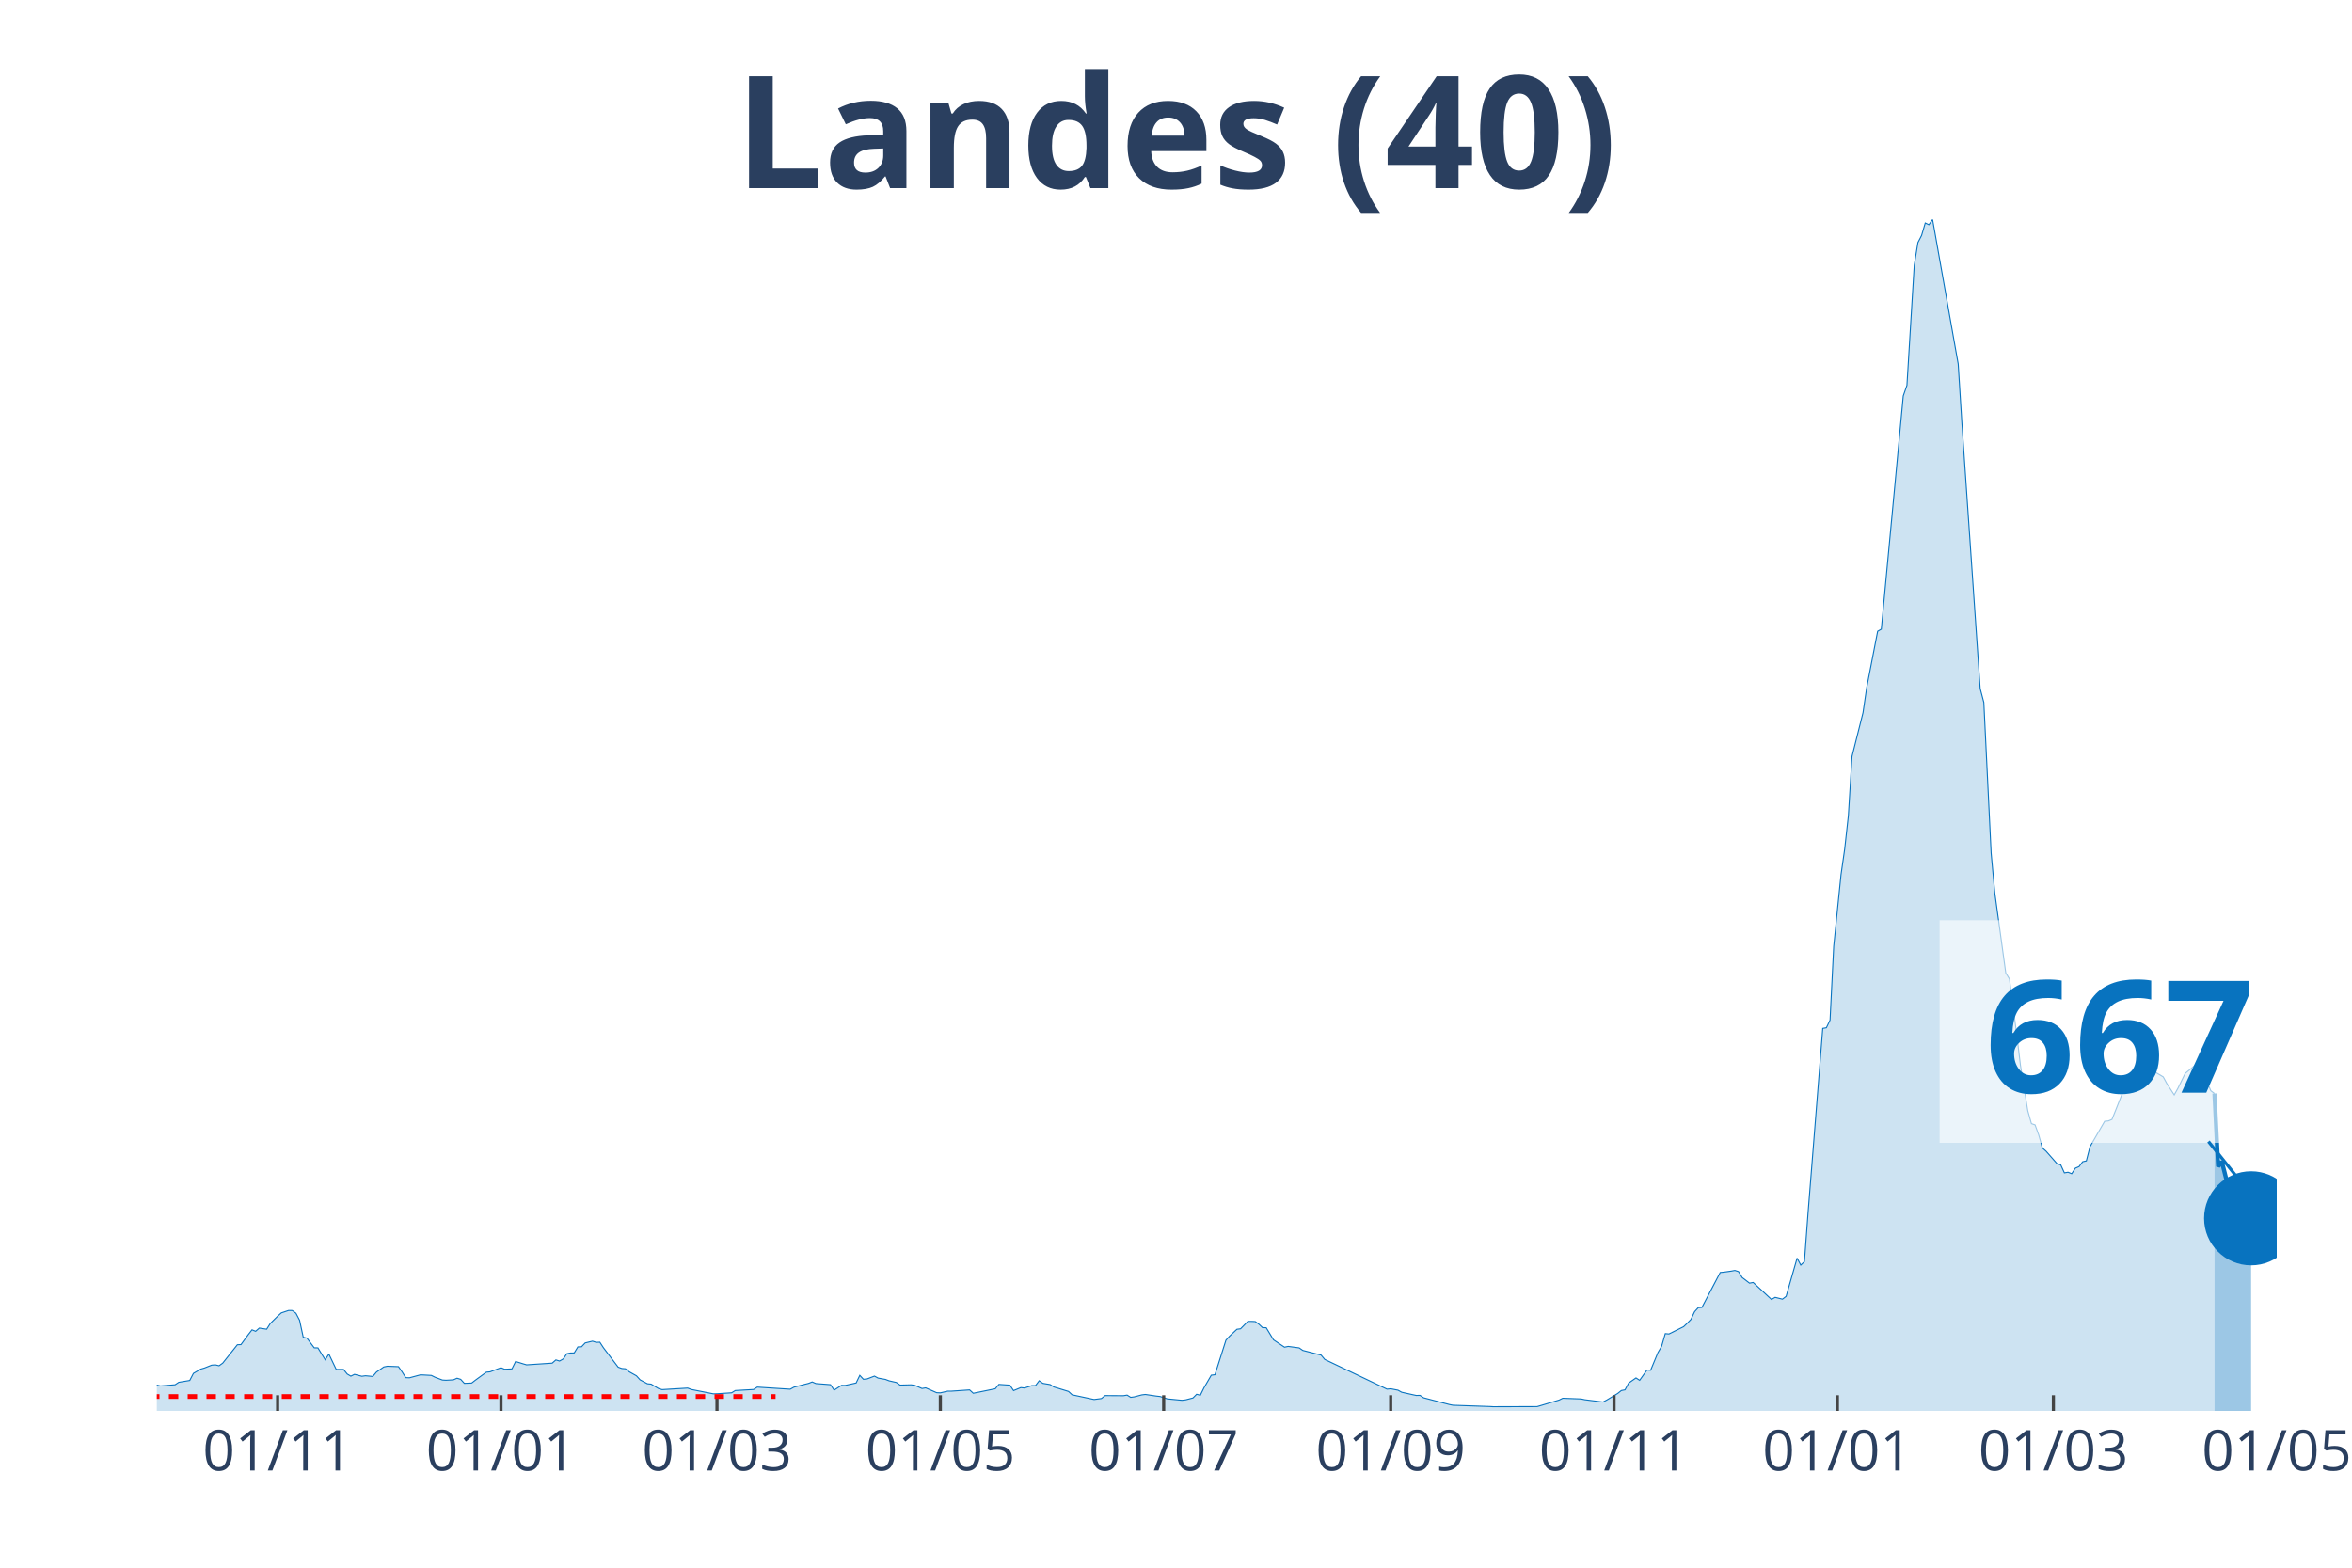
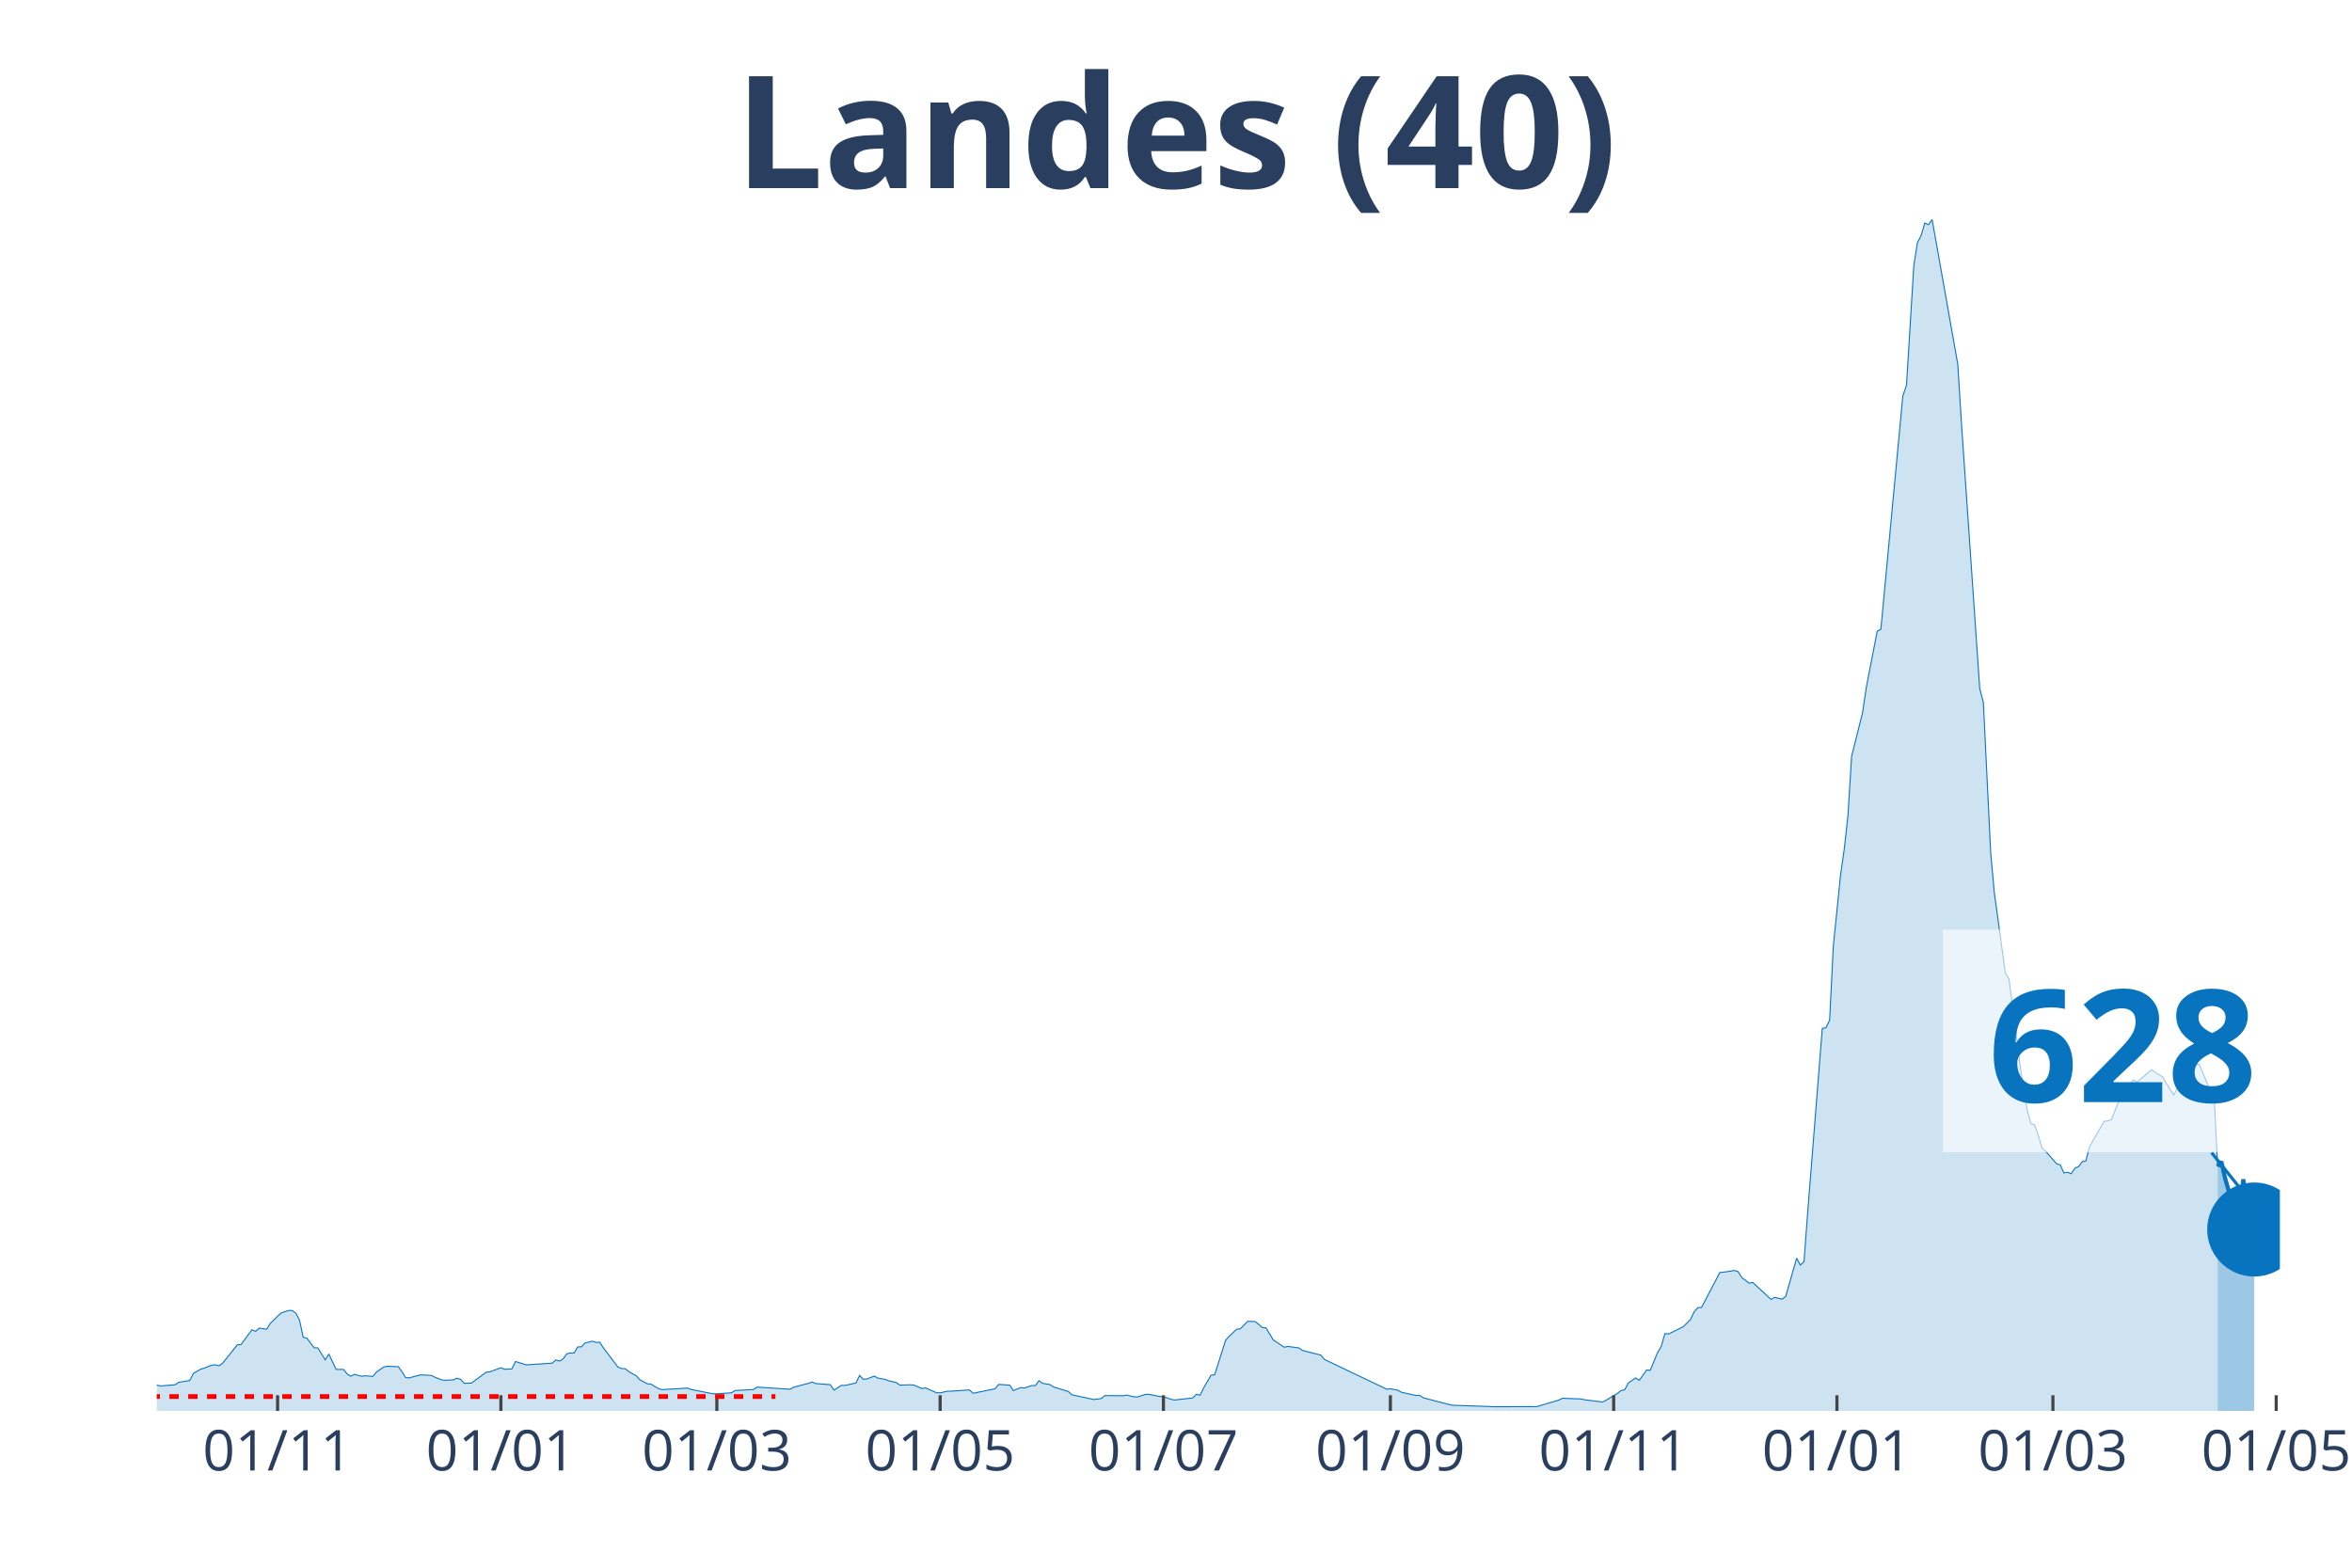
<svg xmlns="http://www.w3.org/2000/svg" class="main-svg" width="1125" height="750" style="" viewBox="0 0 750 500">
  <rect x="0" y="0" width="750" height="500" style="fill: rgb(0, 0, 0); fill-opacity: 0;" />
-   <defs id="defs-193909">
+   <defs id="defs-b5be8f">
    <g class="clips">
-       <clipPath id="clip193909xyplot" class="plotclip">
-         <rect width="676" height="380" />
+       <clipPath id="clipb5be8fxyplot" class="plotclip">
+         <rect width="677" height="380" />
      </clipPath>
-       <clipPath class="axesclip" id="clip193909x">
-         <rect x="50" y="0" width="676" height="500" />
+       <clipPath class="axesclip" id="clipb5be8fx">
+         <rect x="50" y="0" width="677" height="500" />
      </clipPath>
-       <clipPath class="axesclip" id="clip193909y">
+       <clipPath class="axesclip" id="clipb5be8fy">
        <rect x="0" y="70" width="750" height="380" />
      </clipPath>
-       <clipPath class="axesclip" id="clip193909xy">
-         <rect x="50" y="70" width="676" height="380" />
+       <clipPath class="axesclip" id="clipb5be8fxy">
+         <rect x="50" y="70" width="677" height="380" />
      </clipPath>
    </g>
    <g class="gradients" />
  </defs>
  <g class="bglayer">
-     <rect class="bg" x="50" y="70" width="676" height="380" style="fill: rgb(0, 0, 0); fill-opacity: 0; stroke-width: 0;" />
+     <rect class="bg" x="50" y="70" width="677" height="380" style="fill: rgb(0, 0, 0); fill-opacity: 0; stroke-width: 0;" />
  </g>
  <g class="layer-below">
    <g class="imagelayer" />
    <g class="shapelayer" />
  </g>
  <g class="cartesianlayer">
    <g class="subplot xy">
      <g class="layer-subplot">
        <g class="shapelayer" />
        <g class="imagelayer" />
      </g>
      <g class="gridlayer">
        <g class="x">
-           <path class="xgrid crisp" transform="translate(88.53,0)" d="M0,70v380" style="stroke: rgb(255, 255, 255); stroke-opacity: 1; stroke-width: 1px;" />
-           <path class="xgrid crisp" transform="translate(159.75,0)" d="M0,70v380" style="stroke: rgb(255, 255, 255); stroke-opacity: 1; stroke-width: 1px;" />
-           <path class="xgrid crisp" transform="translate(228.63,0)" d="M0,70v380" style="stroke: rgb(255, 255, 255); stroke-opacity: 1; stroke-width: 1px;" />
-           <path class="xgrid crisp" transform="translate(299.85,0)" d="M0,70v380" style="stroke: rgb(255, 255, 255); stroke-opacity: 1; stroke-width: 1px;" />
-           <path class="xgrid crisp" transform="translate(371.07,0)" d="M0,70v380" style="stroke: rgb(255, 255, 255); stroke-opacity: 1; stroke-width: 1px;" />
-           <path class="xgrid crisp" transform="translate(443.46,0)" d="M0,70v380" style="stroke: rgb(255, 255, 255); stroke-opacity: 1; stroke-width: 1px;" />
-           <path class="xgrid crisp" transform="translate(514.68,0)" d="M0,70v380" style="stroke: rgb(255, 255, 255); stroke-opacity: 1; stroke-width: 1px;" />
-           <path class="xgrid crisp" transform="translate(585.9,0)" d="M0,70v380" style="stroke: rgb(255, 255, 255); stroke-opacity: 1; stroke-width: 1px;" />
-           <path class="xgrid crisp" transform="translate(654.78,0)" d="M0,70v380" style="stroke: rgb(255, 255, 255); stroke-opacity: 1; stroke-width: 1px;" />
+           <path class="xgrid crisp" transform="translate(88.52,0)" d="M0,70v380" style="stroke: rgb(255, 255, 255); stroke-opacity: 1; stroke-width: 1px;" />
+           <path class="xgrid crisp" transform="translate(159.72,0)" d="M0,70v380" style="stroke: rgb(255, 255, 255); stroke-opacity: 1; stroke-width: 1px;" />
+           <path class="xgrid crisp" transform="translate(228.59,0)" d="M0,70v380" style="stroke: rgb(255, 255, 255); stroke-opacity: 1; stroke-width: 1px;" />
+           <path class="xgrid crisp" transform="translate(299.79,0)" d="M0,70v380" style="stroke: rgb(255, 255, 255); stroke-opacity: 1; stroke-width: 1px;" />
+           <path class="xgrid crisp" transform="translate(370.99,0)" d="M0,70v380" style="stroke: rgb(255, 255, 255); stroke-opacity: 1; stroke-width: 1px;" />
+           <path class="xgrid crisp" transform="translate(443.36,0)" d="M0,70v380" style="stroke: rgb(255, 255, 255); stroke-opacity: 1; stroke-width: 1px;" />
+           <path class="xgrid crisp" transform="translate(514.56,0)" d="M0,70v380" style="stroke: rgb(255, 255, 255); stroke-opacity: 1; stroke-width: 1px;" />
+           <path class="xgrid crisp" transform="translate(585.76,0)" d="M0,70v380" style="stroke: rgb(255, 255, 255); stroke-opacity: 1; stroke-width: 1px;" />
+           <path class="xgrid crisp" transform="translate(654.63,0)" d="M0,70v380" style="stroke: rgb(255, 255, 255); stroke-opacity: 1; stroke-width: 1px;" />
+           <path class="xgrid crisp" transform="translate(725.83,0)" d="M0,70v380" style="stroke: rgb(255, 255, 255); stroke-opacity: 1; stroke-width: 1px;" />
        </g>
        <g class="y" />
      </g>
      <g class="zerolinelayer" />
      <path class="xlines-below" />
      <path class="ylines-below" />
      <g class="overlines-below" />
      <g class="xaxislayer-below" />
      <g class="yaxislayer-below" />
      <g class="overaxes-below" />
-       <g class="plot" transform="translate(50, 70)" clip-path="url('#clip193909xyplot')">
+       <g class="plot" transform="translate(50, 70)" clip-path="url('#clipb5be8fxyplot')">
        <g class="scatterlayer mlayer">
-           <g class="trace scatter tracecc7f4c" style="stroke-miterlimit: 2;">
+           <g class="trace scatter traceed301f" style="stroke-miterlimit: 2;">
            <g class="fills">
              <g>
-                 <path class="js-fill" d="M656.15,380L-158.78,380L-158.78,379.78L-46.7,378.79L-45.53,378.62L-29.19,375.87L-28.02,375.47L-24.52,373.75L-23.35,373.84L-19.85,373.1L-18.68,372.88L-15.18,372.05L-14.01,371.96L-11.68,371.43L-10.51,372.23L-4.67,372.68L-3.5,372.88L0,371.76L1.17,372.03L5.84,371.65L7.01,370.87L10.51,370.29L11.68,368.03L14.01,366.67L15.18,366.33L17.51,365.4L18.68,365.31L19.85,365.6L21.02,364.77L25.69,358.9L26.85,358.85L29.19,355.64L30.36,354.14L31.52,354.61L32.69,353.58L35.03,353.94L36.19,352.11L38.53,349.79L39.7,348.74L42.03,347.96L43.2,347.98L44.37,348.85L45.53,351.08L46.7,356.51L47.87,356.78L50.2,359.88L51.37,359.9L53.71,363.7L54.87,361.87L57.21,366.76L58.38,366.76L59.54,366.76L60.71,368.23L61.88,368.92L63.05,368.34L65.38,368.95L66.55,368.79L68.88,369.01L70.05,367.61L72.39,365.98L73.55,365.75L77.06,365.89L78.22,367.54L79.39,369.39L80.56,369.44L84.06,368.5L85.23,368.55L87.56,368.68L88.73,369.26L91.07,370.15L92.23,370.22L94.57,370.09L95.74,369.57L96.91,369.93L98.07,371.2L100.41,371.11L101.58,370.2L105.08,367.65L106.25,367.54L109.75,366.22L110.92,366.71L113.25,366.6L114.42,364.24L116.75,364.97L117.92,365.31L126.09,364.77L127.26,363.74L128.43,364.1L129.6,363.43L130.76,361.76L131.93,361.53L133.1,361.51L134.27,359.59L135.43,359.55L136.6,358.32L138.94,357.76L140.1,358.14L141.27,358.09L142.44,359.88L147.11,366.04L148.28,366.47L149.44,366.56L150.61,367.5L152.95,368.81L154.11,370.09L156.45,371.34L157.62,371.45L159.95,372.85L161.12,373.21L169.29,372.72L170.46,373.17L177.46,374.55L178.63,374.53L183.3,374.22L184.47,373.5L190.31,373.17L191.47,372.41L201.98,373.08L203.15,372.43L206.65,371.51L207.82,371.22L208.99,370.76L210.16,371.27L214.83,371.63L215.99,373.37L218.33,371.85L219.5,371.87L223,371.09L224.17,368.66L225.33,369.91L226.5,369.8L228.84,368.9L230,369.53L232.34,369.95L233.51,370.4L235.84,370.93L237.01,371.76L240.51,371.67L241.68,371.83L244.01,372.85L245.18,372.65L248.68,374.19L249.85,374.24L252.19,373.7L253.35,373.7L259.19,373.3L260.36,374.37L267.36,372.94L268.53,371.54L272.03,371.78L273.2,373.52L275.54,372.56L276.7,372.7L279.04,371.92L280.21,371.92L281.37,370.38L282.54,371.2L284.88,371.6L286.04,372.36L290.72,373.79L291.88,374.86L298.89,376.36L300.06,376.2L301.22,376.05L302.39,375.11L308.23,375.15L309.4,374.95L310.56,375.67L311.73,375.51L314.07,374.89L315.23,374.75L318.74,375.27L319.9,375.4L322.24,376.16L323.41,376.27L326.91,376.61L328.08,376.47L330.41,375.87L331.58,374.69L332.75,375L333.91,372.65L336.25,368.61L337.42,368.46L340.92,357.45L342.09,356.15L344.42,353.96L345.59,353.81L347.92,351.44L349.09,351.44L350.26,351.49L351.43,352.33L352.59,353.43L353.76,353.47L356.1,357.34L357.26,358.12L359.6,359.68L360.77,359.43L364.27,359.9L365.44,360.71L371.27,362.2L372.44,363.59L392.29,373.06L393.46,372.94L395.79,373.39L396.96,374.04L400.46,374.82L401.63,375.07L402.8,375.04L403.97,375.82L412.14,377.95L413.31,378.19L424.98,378.59L426.15,378.66L440.16,378.62L441.33,378.28L447.16,376.54L448.33,375.96L454.17,376.18L455.34,376.43L461.17,377.16L462.34,376.54L465.84,374.44L467.01,373.5L468.18,373.28L469.35,371.11L471.68,369.48L472.85,370.24L475.18,366.96L476.35,367.03L478.69,361.38L479.85,359.39L481.02,355.35L482.19,355.46L486.86,353.14L488.03,352.02L489.2,350.82L490.36,348.36L491.53,347.06L492.7,347L498.54,335.85L499.7,335.74L502.04,335.41L503.21,335.19L504.37,335.56L505.54,337.46L507.88,339.25L509.04,339.03L514.88,344.45L516.05,343.78L518.38,344.36L519.55,343.47L523.05,331.28L524.22,333.49L525.39,332.39L526.56,316.67L531.23,257.99L532.39,257.79L533.56,255.34L534.73,231.8L537.06,208.94L538.23,200.79L539.4,190.16L540.57,171.24L544.07,157.31L545.24,149.36L548.74,131.34L549.91,130.67L556.91,56.27L558.08,52.9L560.41,14.6L561.58,7.37L562.75,5.09L563.92,1.12L565.08,1.67L566.25,0L574.42,46.09L575.59,64.8L581.43,149.61L582.6,154.05L584.93,202.08L586.1,214.81L589.6,240.33L590.77,242.23L593.11,260.05L594.27,269.72L596.61,284.25L597.78,288.38L598.94,288.78L600.11,292.02L601.28,296.15L602.45,297.18L605.95,301.16L607.12,301.53L608.28,304.08L609.45,303.88L610.62,304.35L611.79,302.58L612.95,302.09L614.12,300.53L615.29,300.26L616.46,295.71L621.13,287.62L622.29,287.51L623.46,287.02L624.63,284.12L626.96,278.22L628.13,277.46L630.47,274.36L631.63,275.05L636.3,271.17L637.47,272.08L639.81,273.47L640.97,275.61L643.31,279.21L644.48,277.13L646.81,272.35L647.98,271.41L650.31,269.43L651.48,269.51L654.98,277.89L656.15,278.76" style="fill: rgb(8, 115, 191); fill-opacity: 0.2; stroke-width: 0;" />
+                 <path class="js-fill" d="M657.16,380L-158.74,380L-158.74,379.78L-46.69,378.79L-45.52,378.62L-29.18,375.87L-28.01,375.47L-24.51,373.75L-23.34,373.84L-19.84,373.1L-18.68,372.88L-15.17,372.05L-14.01,371.96L-11.67,371.43L-10.51,372.23L-4.67,372.68L-3.5,372.88L0,371.76L1.17,372.03L5.84,371.65L7,370.87L10.51,370.29L11.67,368.03L14.01,366.67L15.17,366.33L17.51,365.4L18.68,365.31L19.84,365.6L21.01,364.77L25.68,358.9L26.85,358.85L29.18,355.64L30.35,354.14L31.52,354.61L32.68,353.58L35.02,353.94L36.18,352.11L38.52,349.79L39.69,348.74L42.02,347.96L43.19,347.98L44.36,348.85L45.52,351.08L46.69,356.51L47.86,356.78L50.19,359.88L51.36,359.9L53.69,363.7L54.86,361.87L57.19,366.76L58.36,366.76L59.53,366.76L60.7,368.23L61.86,368.92L63.03,368.34L65.37,368.95L66.53,368.79L68.87,369.01L70.03,367.61L72.37,365.98L73.54,365.75L77.04,365.89L78.21,367.54L79.37,369.39L80.54,369.44L84.04,368.5L85.21,368.55L87.54,368.68L88.71,369.26L91.04,370.15L92.21,370.22L94.55,370.09L95.71,369.57L96.88,369.93L98.05,371.2L100.38,371.11L101.55,370.2L105.05,367.65L106.22,367.54L109.72,366.22L110.89,366.71L113.22,366.6L114.39,364.24L116.72,364.97L117.89,365.31L126.06,364.77L127.23,363.74L128.4,364.1L129.56,363.43L130.73,361.76L131.9,361.53L133.07,361.51L134.23,359.59L135.4,359.55L136.57,358.32L138.9,357.76L140.07,358.14L141.24,358.09L142.4,359.88L147.07,366.04L148.24,366.47L149.41,366.56L150.57,367.5L152.91,368.81L154.08,370.09L156.41,371.34L157.58,371.45L159.91,372.85L161.08,373.21L169.25,372.72L170.42,373.17L177.42,374.55L178.59,374.53L183.26,374.22L184.42,373.5L190.26,373.17L191.43,372.41L201.93,373.08L203.1,372.43L206.6,371.51L207.77,371.22L208.94,370.76L210.1,371.27L214.77,371.63L215.94,373.37L218.27,371.85L219.44,371.87L222.94,371.09L224.11,368.66L225.28,369.91L226.44,369.8L228.78,368.9L229.95,369.53L232.28,369.95L233.45,370.4L235.78,370.93L236.95,371.76L240.45,371.67L241.62,371.83L243.95,372.85L245.12,372.65L248.62,374.19L249.79,374.24L252.12,373.7L253.29,373.7L259.13,373.3L260.29,374.37L267.3,372.94L268.47,371.54L271.97,371.78L273.13,373.52L275.47,372.56L276.64,372.7L278.97,371.92L280.14,371.92L281.31,370.38L282.47,371.2L284.81,371.6L285.97,372.36L290.64,373.79L291.81,374.86L298.81,376.36L299.98,376.2L301.15,376.05L302.32,375.11L308.15,375.15L309.32,374.95L311.65,375.51L312.82,375.53L315.16,374.75L316.32,374.71L319.82,375.4L320.99,375.42L323.33,376.27L324.49,376.52L330.33,375.87L331.5,374.69L332.66,375L333.83,372.65L336.17,368.61L337.33,368.46L340.83,357.45L342,356.15L344.34,353.96L345.5,353.81L347.84,351.44L349.01,351.44L350.17,351.49L351.34,352.33L352.51,353.43L353.67,353.47L356.01,357.34L357.18,358.12L359.51,359.68L360.68,359.43L364.18,359.9L365.35,360.71L371.18,362.2L372.35,363.59L392.19,373.06L393.36,372.94L395.69,373.39L396.86,374.04L400.36,374.82L401.53,375.07L402.7,375.04L403.87,375.82L412.04,377.95L413.2,378.19L424.88,378.59L426.04,378.66L440.05,378.62L441.22,378.28L447.05,376.54L448.22,375.96L454.06,376.18L455.22,376.43L461.06,377.16L462.23,376.54L465.73,374.44L466.9,373.5L468.06,373.28L469.23,371.11L471.57,369.48L472.73,370.24L475.07,366.96L476.23,367.03L478.57,361.38L479.74,359.39L480.9,355.35L482.07,355.46L486.74,353.14L487.91,352.02L489.07,350.82L490.24,348.36L491.41,347.06L492.58,347L498.41,335.85L499.58,335.74L501.91,335.41L503.08,335.19L504.25,335.56L505.42,337.46L507.75,339.25L508.92,339.03L514.75,344.45L515.92,343.78L518.26,344.36L519.42,343.47L522.92,331.28L524.09,333.49L525.26,332.39L526.43,316.67L531.09,257.99L532.26,257.79L533.43,255.34L534.6,231.8L536.93,208.94L538.1,200.79L539.27,190.16L540.43,171.24L543.93,157.31L545.1,149.36L548.6,131.34L549.77,130.67L556.77,56.27L557.94,52.9L560.28,14.6L561.44,7.37L562.61,5.09L563.78,1.12L564.94,1.67L566.11,0L574.28,46.09L575.45,64.8L581.29,149.61L582.45,154.05L584.79,202.08L585.96,214.81L589.46,240.33L590.62,242.23L592.96,260.05L594.13,269.72L596.46,284.25L597.63,288.38L598.79,288.78L599.96,292.02L601.13,296.15L602.3,297.18L605.8,301.16L606.97,301.53L608.13,304.08L609.3,303.88L610.47,304.35L611.63,302.58L612.8,302.09L613.97,300.53L615.14,300.26L616.3,295.71L620.97,287.62L622.14,287.51L623.31,287.02L624.47,284.12L626.81,278.22L627.98,277.46L630.31,274.36L631.48,275.05L636.15,271.17L637.31,272.08L639.65,273.47L640.82,275.61L643.15,279.21L644.32,277.13L646.65,272.35L647.82,271.41L650.15,269.43L651.32,269.51L654.82,277.89L655.99,278.76L657.16,302.05" style="fill: rgb(8, 115, 191); fill-opacity: 0.2; stroke-width: 0;" />
              </g>
            </g>
            <g class="errorbars" />
            <g class="lines">
-               <path class="js-line" d="M-158.78,379.78L-46.7,378.79L-45.53,378.62L-29.19,375.87L-28.02,375.47L-24.52,373.75L-23.35,373.84L-19.85,373.1L-18.68,372.88L-15.18,372.05L-14.01,371.96L-11.68,371.43L-10.51,372.23L-4.67,372.68L-3.5,372.88L0,371.76L1.17,372.03L5.84,371.65L7.01,370.87L10.51,370.29L11.68,368.03L14.01,366.67L15.18,366.33L17.51,365.4L18.68,365.31L19.85,365.6L21.02,364.77L25.69,358.9L26.85,358.85L29.19,355.64L30.36,354.14L31.52,354.61L32.69,353.58L35.03,353.94L36.19,352.11L38.53,349.79L39.7,348.74L42.03,347.96L43.2,347.98L44.37,348.85L45.53,351.08L46.7,356.51L47.87,356.78L50.2,359.88L51.37,359.9L53.71,363.7L54.87,361.87L57.21,366.76L58.38,366.76L59.54,366.76L60.71,368.23L61.88,368.92L63.05,368.34L65.38,368.95L66.55,368.79L68.88,369.01L70.05,367.61L72.39,365.98L73.55,365.75L77.06,365.89L78.22,367.54L79.39,369.39L80.56,369.44L84.06,368.5L85.23,368.55L87.56,368.68L88.73,369.26L91.07,370.15L92.23,370.22L94.57,370.09L95.74,369.57L96.91,369.93L98.07,371.2L100.41,371.11L101.58,370.2L105.08,367.65L106.25,367.54L109.75,366.22L110.92,366.71L113.25,366.6L114.42,364.24L116.75,364.97L117.92,365.31L126.09,364.77L127.26,363.74L128.43,364.1L129.6,363.43L130.76,361.76L131.93,361.53L133.1,361.51L134.27,359.59L135.43,359.55L136.6,358.32L138.94,357.76L140.1,358.14L141.27,358.09L142.44,359.88L147.11,366.04L148.28,366.47L149.44,366.56L150.61,367.5L152.95,368.81L154.11,370.09L156.45,371.34L157.62,371.45L159.95,372.85L161.12,373.21L169.29,372.72L170.46,373.17L177.46,374.55L178.63,374.53L183.3,374.22L184.47,373.5L190.31,373.17L191.47,372.41L201.98,373.08L203.15,372.43L206.65,371.51L207.82,371.22L208.99,370.76L210.16,371.27L214.83,371.63L215.99,373.37L218.33,371.85L219.5,371.87L223,371.09L224.17,368.66L225.33,369.91L226.5,369.8L228.84,368.9L230,369.53L232.34,369.95L233.51,370.4L235.84,370.93L237.01,371.76L240.51,371.67L241.68,371.83L244.01,372.85L245.18,372.65L248.68,374.19L249.85,374.24L252.19,373.7L253.35,373.7L259.19,373.3L260.36,374.37L267.36,372.94L268.53,371.54L272.03,371.78L273.2,373.52L275.54,372.56L276.7,372.7L279.04,371.92L280.21,371.92L281.37,370.38L282.54,371.2L284.88,371.6L286.04,372.36L290.72,373.79L291.88,374.86L298.89,376.36L300.06,376.2L301.22,376.05L302.39,375.11L308.23,375.15L309.4,374.95L310.56,375.67L311.73,375.51L314.07,374.89L315.23,374.75L318.74,375.27L319.9,375.4L322.24,376.16L323.41,376.27L326.91,376.61L328.08,376.47L330.41,375.87L331.58,374.69L332.75,375L333.91,372.65L336.25,368.61L337.42,368.46L340.92,357.45L342.09,356.15L344.42,353.96L345.59,353.81L347.92,351.44L349.09,351.44L350.26,351.49L351.43,352.33L352.59,353.43L353.76,353.47L356.1,357.34L357.26,358.12L359.6,359.68L360.77,359.43L364.27,359.9L365.44,360.71L371.27,362.2L372.44,363.59L392.29,373.06L393.46,372.94L395.79,373.39L396.96,374.04L400.46,374.82L401.63,375.07L402.8,375.04L403.97,375.82L412.14,377.95L413.31,378.19L424.98,378.59L426.15,378.66L440.16,378.62L441.33,378.28L447.16,376.54L448.33,375.96L454.17,376.18L455.34,376.43L461.17,377.16L462.34,376.54L465.84,374.44L467.01,373.5L468.18,373.28L469.35,371.11L471.68,369.48L472.85,370.24L475.18,366.96L476.35,367.03L478.69,361.38L479.85,359.39L481.02,355.35L482.19,355.46L486.86,353.14L488.03,352.02L489.2,350.82L490.36,348.36L491.53,347.06L492.7,347L498.54,335.85L499.7,335.74L502.04,335.41L503.21,335.19L504.37,335.56L505.54,337.46L507.88,339.25L509.04,339.03L514.88,344.45L516.05,343.78L518.38,344.36L519.55,343.47L523.05,331.28L524.22,333.49L525.39,332.39L526.56,316.67L531.23,257.99L532.39,257.79L533.56,255.34L534.73,231.8L537.06,208.94L538.23,200.79L539.4,190.16L540.57,171.24L544.07,157.31L545.24,149.36L548.74,131.34L549.91,130.67L556.91,56.27L558.08,52.9L560.41,14.6L561.58,7.37L562.75,5.09L563.92,1.12L565.08,1.67L566.25,0L574.42,46.09L575.59,64.8L581.43,149.61L582.6,154.05L584.93,202.08L586.1,214.81L589.6,240.33L590.77,242.23L593.11,260.05L594.27,269.72L596.61,284.25L597.78,288.38L598.94,288.78L600.11,292.02L601.28,296.15L602.45,297.18L605.95,301.16L607.12,301.53L608.28,304.08L609.45,303.88L610.62,304.35L611.79,302.58L612.95,302.09L614.12,300.53L615.29,300.26L616.46,295.71L621.13,287.62L622.29,287.51L623.46,287.02L624.63,284.12L626.96,278.22L628.13,277.46L630.47,274.36L631.63,275.05L636.3,271.17L637.47,272.08L639.81,273.47L640.97,275.61L643.31,279.21L644.48,277.13L646.81,272.35L647.98,271.41L650.31,269.43L651.48,269.51L654.98,277.89L656.15,278.76" style="vector-effect: non-scaling-stroke; fill: none; stroke: rgb(8, 115, 191); stroke-opacity: 1; stroke-width: 0.5px; opacity: 1;" />
+               <path class="js-line" d="M-158.74,379.78L-46.69,378.79L-45.52,378.62L-29.18,375.87L-28.01,375.47L-24.51,373.75L-23.34,373.84L-19.84,373.1L-18.68,372.88L-15.17,372.05L-14.01,371.96L-11.67,371.43L-10.51,372.23L-4.67,372.68L-3.5,372.88L0,371.76L1.17,372.03L5.84,371.65L7,370.87L10.51,370.29L11.67,368.03L14.01,366.67L15.17,366.33L17.51,365.4L18.68,365.31L19.84,365.6L21.01,364.77L25.68,358.9L26.85,358.85L29.18,355.64L30.35,354.14L31.52,354.61L32.68,353.58L35.02,353.94L36.18,352.11L38.52,349.79L39.69,348.74L42.02,347.96L43.19,347.98L44.36,348.85L45.52,351.08L46.69,356.51L47.86,356.78L50.19,359.88L51.36,359.9L53.69,363.7L54.86,361.87L57.19,366.76L58.36,366.76L59.53,366.76L60.7,368.23L61.86,368.92L63.03,368.34L65.37,368.95L66.53,368.79L68.87,369.01L70.03,367.61L72.37,365.98L73.54,365.75L77.04,365.89L78.21,367.54L79.37,369.39L80.54,369.44L84.04,368.5L85.21,368.55L87.54,368.68L88.71,369.26L91.04,370.15L92.21,370.22L94.55,370.09L95.71,369.57L96.88,369.93L98.05,371.2L100.38,371.11L101.55,370.2L105.05,367.65L106.22,367.54L109.72,366.22L110.89,366.71L113.22,366.6L114.39,364.24L116.72,364.97L117.89,365.31L126.06,364.77L127.23,363.74L128.4,364.1L129.56,363.43L130.73,361.76L131.9,361.53L133.07,361.51L134.23,359.59L135.4,359.55L136.57,358.32L138.9,357.76L140.07,358.14L141.24,358.09L142.4,359.88L147.07,366.04L148.24,366.47L149.41,366.56L150.57,367.5L152.91,368.81L154.08,370.09L156.41,371.34L157.58,371.45L159.91,372.85L161.08,373.21L169.25,372.72L170.42,373.17L177.42,374.55L178.59,374.53L183.26,374.22L184.42,373.5L190.26,373.17L191.43,372.41L201.93,373.08L203.1,372.43L206.6,371.51L207.77,371.22L208.94,370.76L210.1,371.27L214.77,371.63L215.94,373.37L218.27,371.85L219.44,371.87L222.94,371.09L224.11,368.66L225.28,369.91L226.44,369.8L228.78,368.9L229.95,369.53L232.28,369.95L233.45,370.4L235.78,370.93L236.95,371.76L240.45,371.67L241.62,371.83L243.95,372.85L245.12,372.65L248.62,374.19L249.79,374.24L252.12,373.7L253.29,373.7L259.13,373.3L260.29,374.37L267.3,372.94L268.47,371.54L271.97,371.78L273.13,373.52L275.47,372.56L276.64,372.7L278.97,371.92L280.14,371.92L281.31,370.38L282.47,371.2L284.81,371.6L285.97,372.36L290.64,373.79L291.81,374.86L298.81,376.36L299.98,376.2L301.15,376.05L302.32,375.11L308.15,375.15L309.32,374.95L311.65,375.51L312.82,375.53L315.16,374.75L316.32,374.71L319.82,375.4L320.99,375.42L323.33,376.27L324.49,376.52L330.33,375.87L331.5,374.69L332.66,375L333.83,372.65L336.17,368.61L337.33,368.46L340.83,357.45L342,356.15L344.34,353.96L345.5,353.81L347.84,351.44L349.01,351.44L350.17,351.49L351.34,352.33L352.51,353.43L353.67,353.47L356.01,357.34L357.18,358.12L359.51,359.68L360.68,359.43L364.18,359.9L365.35,360.71L371.18,362.2L372.35,363.59L392.19,373.06L393.36,372.94L395.69,373.39L396.86,374.04L400.36,374.82L401.53,375.07L402.7,375.04L403.87,375.82L412.04,377.95L413.2,378.19L424.88,378.59L426.04,378.66L440.05,378.62L441.22,378.28L447.05,376.54L448.22,375.96L454.06,376.18L455.22,376.43L461.06,377.16L462.23,376.54L465.73,374.44L466.9,373.5L468.06,373.28L469.23,371.11L471.57,369.48L472.73,370.24L475.07,366.96L476.23,367.03L478.57,361.38L479.74,359.39L480.9,355.35L482.07,355.46L486.74,353.14L487.91,352.02L489.07,350.82L490.24,348.36L491.41,347.06L492.58,347L498.41,335.85L499.58,335.74L501.91,335.41L503.08,335.19L504.25,335.56L505.42,337.46L507.75,339.25L508.92,339.03L514.75,344.45L515.92,343.78L518.26,344.36L519.42,343.47L522.92,331.28L524.09,333.49L525.26,332.39L526.43,316.67L531.09,257.99L532.26,257.79L533.43,255.34L534.6,231.8L536.93,208.94L538.1,200.79L539.27,190.16L540.43,171.24L543.93,157.31L545.1,149.36L548.6,131.34L549.77,130.67L556.77,56.27L557.94,52.9L560.28,14.6L561.44,7.37L562.61,5.09L563.78,1.12L564.94,1.67L566.11,0L574.28,46.09L575.45,64.8L581.29,149.61L582.45,154.05L584.79,202.08L585.96,214.81L589.46,240.33L590.62,242.23L592.96,260.05L594.13,269.72L596.46,284.25L597.63,288.38L598.79,288.78L599.96,292.02L601.13,296.15L602.3,297.18L605.8,301.16L606.97,301.53L608.13,304.08L609.3,303.88L610.47,304.35L611.63,302.58L612.8,302.09L613.97,300.53L615.14,300.26L616.3,295.71L620.97,287.62L622.14,287.51L623.31,287.02L624.47,284.12L626.81,278.22L627.98,277.46L630.31,274.36L631.48,275.05L636.15,271.17L637.31,272.08L639.65,273.47L640.82,275.61L643.15,279.21L644.32,277.13L646.65,272.35L647.82,271.41L650.15,269.43L651.32,269.51L654.82,277.89L655.99,278.76L657.16,302.05" style="vector-effect: non-scaling-stroke; fill: none; stroke: rgb(8, 115, 191); stroke-opacity: 1; stroke-width: 0.5px; opacity: 1;" />
            </g>
            <g class="points" />
            <g class="text" />
          </g>
-           <g class="trace scatter trace33b472" style="stroke-miterlimit: 2;">
+           <g class="trace scatter trace8589cf" style="stroke-miterlimit: 2;">
            <g class="fills">
              <g>
-                 <path class="js-fill" d="M667.83,380L656.15,380L656.15,278.76L657.32,302.05L658.49,300.46L661.99,314.26L663.16,317.79L664.32,318.55L665.49,306.13L667.83,318.57" style="fill: rgb(8, 115, 191); fill-opacity: 0.4; stroke-width: 0;" />
+                 <path class="js-fill" d="M668.83,380L657.16,380L657.16,302.05L658.32,300.46L659.49,305.62L662.99,317.79L664.16,318.55L665.33,306.13L666.49,315.22L668.83,322.14" style="fill: rgb(8, 115, 191); fill-opacity: 0.4; stroke-width: 0;" />
              </g>
            </g>
            <g class="errorbars" />
            <g class="lines">
-               <path class="js-line" d="M656.15,278.76L657.32,302.05L658.49,300.46L661.99,314.26L663.16,317.79L664.32,318.55L665.49,306.13L667.83,318.57" style="vector-effect: non-scaling-stroke; fill: none; stroke: rgb(8, 115, 191); stroke-opacity: 1; stroke-width: 2px; opacity: 1;" />
+               <path class="js-line" d="M657.16,302.05L658.32,300.46L659.49,305.62L662.99,317.79L664.16,318.55L665.33,306.13L666.49,315.22L668.83,322.14" style="vector-effect: non-scaling-stroke; fill: none; stroke: rgb(8, 115, 191); stroke-opacity: 1; stroke-width: 2px; opacity: 1;" />
            </g>
            <g class="points" />
            <g class="text" />
          </g>
-           <g class="trace scatter trace9de842" style="stroke-miterlimit: 2; opacity: 1;">
+           <g class="trace scatter trace6bcbc5" style="stroke-miterlimit: 2; opacity: 1;">
            <g class="fills" />
            <g class="errorbars" />
            <g class="lines" />
            <g class="points">
-               <path class="point" transform="translate(667.83,318.57)" d="M15,0A15,15 0 1,1 0,-15A15,15 0 0,1 15,0Z" style="opacity: 1; stroke-width: 0px; fill: rgb(8, 115, 191); fill-opacity: 1;" />
+               <path class="point" transform="translate(668.83,322.14)" d="M15,0A15,15 0 1,1 0,-15A15,15 0 0,1 15,0Z" style="opacity: 1; stroke-width: 0px; fill: rgb(8, 115, 191); fill-opacity: 1;" />
            </g>
            <g class="text" />
          </g>
        </g>
      </g>
      <g class="overplot" />
      <path class="xlines-above crisp" style="fill: none; stroke-width: 1px; stroke: rgb(0, 0, 0); stroke-opacity: 0;" d="" />
      <path class="ylines-above crisp" style="fill: none;" d="M0,0" />
      <g class="overlines-above" />
      <g class="xaxislayer-above">
-         <path class="xtick ticks crisp" d="M0,450v-5" transform="translate(88.53,0)" style="stroke: rgb(68, 68, 68); stroke-opacity: 1; stroke-width: 1px;" />
-         <path class="xtick ticks crisp" d="M0,450v-5" transform="translate(159.75,0)" style="stroke: rgb(68, 68, 68); stroke-opacity: 1; stroke-width: 1px;" />
-         <path class="xtick ticks crisp" d="M0,450v-5" transform="translate(228.63,0)" style="stroke: rgb(68, 68, 68); stroke-opacity: 1; stroke-width: 1px;" />
-         <path class="xtick ticks crisp" d="M0,450v-5" transform="translate(299.85,0)" style="stroke: rgb(68, 68, 68); stroke-opacity: 1; stroke-width: 1px;" />
-         <path class="xtick ticks crisp" d="M0,450v-5" transform="translate(371.07,0)" style="stroke: rgb(68, 68, 68); stroke-opacity: 1; stroke-width: 1px;" />
-         <path class="xtick ticks crisp" d="M0,450v-5" transform="translate(443.46,0)" style="stroke: rgb(68, 68, 68); stroke-opacity: 1; stroke-width: 1px;" />
-         <path class="xtick ticks crisp" d="M0,450v-5" transform="translate(514.68,0)" style="stroke: rgb(68, 68, 68); stroke-opacity: 1; stroke-width: 1px;" />
-         <path class="xtick ticks crisp" d="M0,450v-5" transform="translate(585.9,0)" style="stroke: rgb(68, 68, 68); stroke-opacity: 1; stroke-width: 1px;" />
-         <path class="xtick ticks crisp" d="M0,450v-5" transform="translate(654.78,0)" style="stroke: rgb(68, 68, 68); stroke-opacity: 1; stroke-width: 1px;" />
+         <path class="xtick ticks crisp" d="M0,450v-5" transform="translate(88.52,0)" style="stroke: rgb(68, 68, 68); stroke-opacity: 1; stroke-width: 1px;" />
+         <path class="xtick ticks crisp" d="M0,450v-5" transform="translate(159.72,0)" style="stroke: rgb(68, 68, 68); stroke-opacity: 1; stroke-width: 1px;" />
+         <path class="xtick ticks crisp" d="M0,450v-5" transform="translate(228.59,0)" style="stroke: rgb(68, 68, 68); stroke-opacity: 1; stroke-width: 1px;" />
+         <path class="xtick ticks crisp" d="M0,450v-5" transform="translate(299.79,0)" style="stroke: rgb(68, 68, 68); stroke-opacity: 1; stroke-width: 1px;" />
+         <path class="xtick ticks crisp" d="M0,450v-5" transform="translate(370.99,0)" style="stroke: rgb(68, 68, 68); stroke-opacity: 1; stroke-width: 1px;" />
+         <path class="xtick ticks crisp" d="M0,450v-5" transform="translate(443.36,0)" style="stroke: rgb(68, 68, 68); stroke-opacity: 1; stroke-width: 1px;" />
+         <path class="xtick ticks crisp" d="M0,450v-5" transform="translate(514.56,0)" style="stroke: rgb(68, 68, 68); stroke-opacity: 1; stroke-width: 1px;" />
+         <path class="xtick ticks crisp" d="M0,450v-5" transform="translate(585.76,0)" style="stroke: rgb(68, 68, 68); stroke-opacity: 1; stroke-width: 1px;" />
+         <path class="xtick ticks crisp" d="M0,450v-5" transform="translate(654.63,0)" style="stroke: rgb(68, 68, 68); stroke-opacity: 1; stroke-width: 1px;" />
+         <path class="xtick ticks crisp" d="M0,450v-5" transform="translate(725.83,0)" style="stroke: rgb(68, 68, 68); stroke-opacity: 1; stroke-width: 1px;" />
        <g class="xtick">
-           <text text-anchor="middle" x="0" y="469" transform="translate(88.53,0)" style="font-family: 'Open Sans', verdana, arial, sans-serif; font-size: 18px; fill: rgb(42, 63, 95); fill-opacity: 1; white-space: pre;">01/11</text>
+           <text text-anchor="middle" x="0" y="469" transform="translate(88.52,0)" style="font-family: 'Open Sans', verdana, arial, sans-serif; font-size: 18px; fill: rgb(42, 63, 95); fill-opacity: 1; white-space: pre;">01/11</text>
        </g>
        <g class="xtick">
-           <text text-anchor="middle" x="0" y="469" transform="translate(159.75,0)" style="font-family: 'Open Sans', verdana, arial, sans-serif; font-size: 18px; fill: rgb(42, 63, 95); fill-opacity: 1; white-space: pre;">01/01</text>
+           <text text-anchor="middle" x="0" y="469" transform="translate(159.72,0)" style="font-family: 'Open Sans', verdana, arial, sans-serif; font-size: 18px; fill: rgb(42, 63, 95); fill-opacity: 1; white-space: pre;">01/01</text>
        </g>
        <g class="xtick">
-           <text text-anchor="middle" x="0" y="469" transform="translate(228.63,0)" style="font-family: 'Open Sans', verdana, arial, sans-serif; font-size: 18px; fill: rgb(42, 63, 95); fill-opacity: 1; white-space: pre;">01/03</text>
+           <text text-anchor="middle" x="0" y="469" transform="translate(228.59,0)" style="font-family: 'Open Sans', verdana, arial, sans-serif; font-size: 18px; fill: rgb(42, 63, 95); fill-opacity: 1; white-space: pre;">01/03</text>
        </g>
        <g class="xtick">
-           <text text-anchor="middle" x="0" y="469" transform="translate(299.85,0)" style="font-family: 'Open Sans', verdana, arial, sans-serif; font-size: 18px; fill: rgb(42, 63, 95); fill-opacity: 1; white-space: pre;">01/05</text>
+           <text text-anchor="middle" x="0" y="469" transform="translate(299.79,0)" style="font-family: 'Open Sans', verdana, arial, sans-serif; font-size: 18px; fill: rgb(42, 63, 95); fill-opacity: 1; white-space: pre;">01/05</text>
        </g>
        <g class="xtick">
-           <text text-anchor="middle" x="0" y="469" transform="translate(371.07,0)" style="font-family: 'Open Sans', verdana, arial, sans-serif; font-size: 18px; fill: rgb(42, 63, 95); fill-opacity: 1; white-space: pre;">01/07</text>
+           <text text-anchor="middle" x="0" y="469" transform="translate(370.99,0)" style="font-family: 'Open Sans', verdana, arial, sans-serif; font-size: 18px; fill: rgb(42, 63, 95); fill-opacity: 1; white-space: pre;">01/07</text>
        </g>
        <g class="xtick">
-           <text text-anchor="middle" x="0" y="469" transform="translate(443.46,0)" style="font-family: 'Open Sans', verdana, arial, sans-serif; font-size: 18px; fill: rgb(42, 63, 95); fill-opacity: 1; white-space: pre;">01/09</text>
+           <text text-anchor="middle" x="0" y="469" transform="translate(443.36,0)" style="font-family: 'Open Sans', verdana, arial, sans-serif; font-size: 18px; fill: rgb(42, 63, 95); fill-opacity: 1; white-space: pre;">01/09</text>
        </g>
        <g class="xtick">
-           <text text-anchor="middle" x="0" y="469" transform="translate(514.68,0)" style="font-family: 'Open Sans', verdana, arial, sans-serif; font-size: 18px; fill: rgb(42, 63, 95); fill-opacity: 1; white-space: pre;">01/11</text>
+           <text text-anchor="middle" x="0" y="469" transform="translate(514.56,0)" style="font-family: 'Open Sans', verdana, arial, sans-serif; font-size: 18px; fill: rgb(42, 63, 95); fill-opacity: 1; white-space: pre;">01/11</text>
        </g>
        <g class="xtick">
-           <text text-anchor="middle" x="0" y="469" transform="translate(585.9,0)" style="font-family: 'Open Sans', verdana, arial, sans-serif; font-size: 18px; fill: rgb(42, 63, 95); fill-opacity: 1; white-space: pre;">01/01</text>
+           <text text-anchor="middle" x="0" y="469" transform="translate(585.76,0)" style="font-family: 'Open Sans', verdana, arial, sans-serif; font-size: 18px; fill: rgb(42, 63, 95); fill-opacity: 1; white-space: pre;">01/01</text>
        </g>
        <g class="xtick">
-           <text text-anchor="middle" x="0" y="469" transform="translate(654.78,0)" style="font-family: 'Open Sans', verdana, arial, sans-serif; font-size: 18px; fill: rgb(42, 63, 95); fill-opacity: 1; white-space: pre;">01/03</text>
+           <text text-anchor="middle" x="0" y="469" transform="translate(654.63,0)" style="font-family: 'Open Sans', verdana, arial, sans-serif; font-size: 18px; fill: rgb(42, 63, 95); fill-opacity: 1; white-space: pre;">01/03</text>
        </g>
        <g class="xtick">
-           <text text-anchor="middle" x="0" y="469" transform="translate(726,0)" style="font-family: 'Open Sans', verdana, arial, sans-serif; font-size: 18px; fill: rgb(42, 63, 95); fill-opacity: 1; white-space: pre;">01/05</text>
+           <text text-anchor="middle" x="0" y="469" transform="translate(725.83,0)" style="font-family: 'Open Sans', verdana, arial, sans-serif; font-size: 18px; fill: rgb(42, 63, 95); fill-opacity: 1; white-space: pre;">01/05</text>
        </g>
      </g>
      <g class="yaxislayer-above" />
      <g class="overaxes-above" />
    </g>
  </g>
  <g class="polarlayer" />
  <g class="ternarylayer" />
  <g class="geolayer" />
  <g class="funnelarealayer" />
  <g class="pielayer" />
  <g class="treemaplayer" />
  <g class="sunburstlayer" />
  <g class="glimages" />
-   <defs id="topdefs-193909">
+   <defs id="topdefs-b5be8f">
    <g class="clips" />
  </defs>
  <g class="layer-above">
    <g class="imagelayer" />
    <g class="shapelayer">
-       <path data-index="0" fill-rule="evenodd" d="M-606.15,445.4L247.31,445.4" clip-path="url('#clip193909xy')" style="opacity: 1; stroke: rgb(255, 0, 0); stroke-opacity: 1; fill: rgb(0, 0, 0); fill-opacity: 0; stroke-dasharray: 3px, 3px; stroke-width: 1.5px;" />
+       <path data-index="0" fill-rule="evenodd" d="M-605.99,445.4L247.26,445.4" clip-path="url('#clipb5be8fxy')" style="opacity: 1; stroke: rgb(255, 0, 0); stroke-opacity: 1; fill: rgb(0, 0, 0); fill-opacity: 0; stroke-dasharray: 3px, 3px; stroke-width: 1.5px;" />
    </g>
  </g>
  <g class="infolayer">
    <g class="g-gtitle">
      <text class="gtitle" x="375" y="25" text-anchor="middle" dy="0.7em" style="font-family: 'Open Sans', verdana, arial, sans-serif; font-size: 50px; fill: rgb(42, 63, 95); opacity: 1; font-weight: normal; white-space: pre;">
        <tspan style="font-weight:bold">Landes (40)</tspan>
      </text>
    </g>
    <g class="g-xtitle" />
    <g class="annotation" data-index="0" style="opacity: 1;">
-       <g class="annotation-text-g" transform="rotate(0,675.83,328.57)">
-         <g class="cursor-pointer" transform="translate(618, 293)">
+       <g class="annotation-text-g" transform="rotate(0,676.83,332.14)">
+         <g class="cursor-pointer" transform="translate(619, 296)">
          <rect class="bg" x="0.5" y="0.5" width="115" height="71" style="stroke-width: 1px; stroke: rgb(0, 0, 0); stroke-opacity: 0; fill: rgb(255, 255, 255); fill-opacity: 0.6;" />
          <text class="annotation-text" text-anchor="middle" x="57.812" y="55.5" style="font-family: 'Open Sans', verdana, arial, sans-serif; font-size: 50px; fill: rgb(8, 115, 191); fill-opacity: 1; white-space: pre;">
-             <tspan style="font-weight:bold">667 </tspan>
+             <tspan style="font-weight:bold">628 </tspan>
          </text>
        </g>
      </g>
      <g class="annotation-arrow-g" style="opacity: 1;">
-         <path d="M704.23,364.07L715.83,378.57" style="stroke-width: 1px; stroke: rgb(8, 115, 191); stroke-opacity: 1; stroke-dasharray: 0px, 0px, 18.569px, 18.569px;" />
+         <path d="M705.23,367.64L716.83,382.14" style="stroke-width: 1px; stroke: rgb(8, 115, 191); stroke-opacity: 1; stroke-dasharray: 0px, 0px, 18.569px, 18.569px;" />
      </g>
    </g>
  </g>
</svg>
